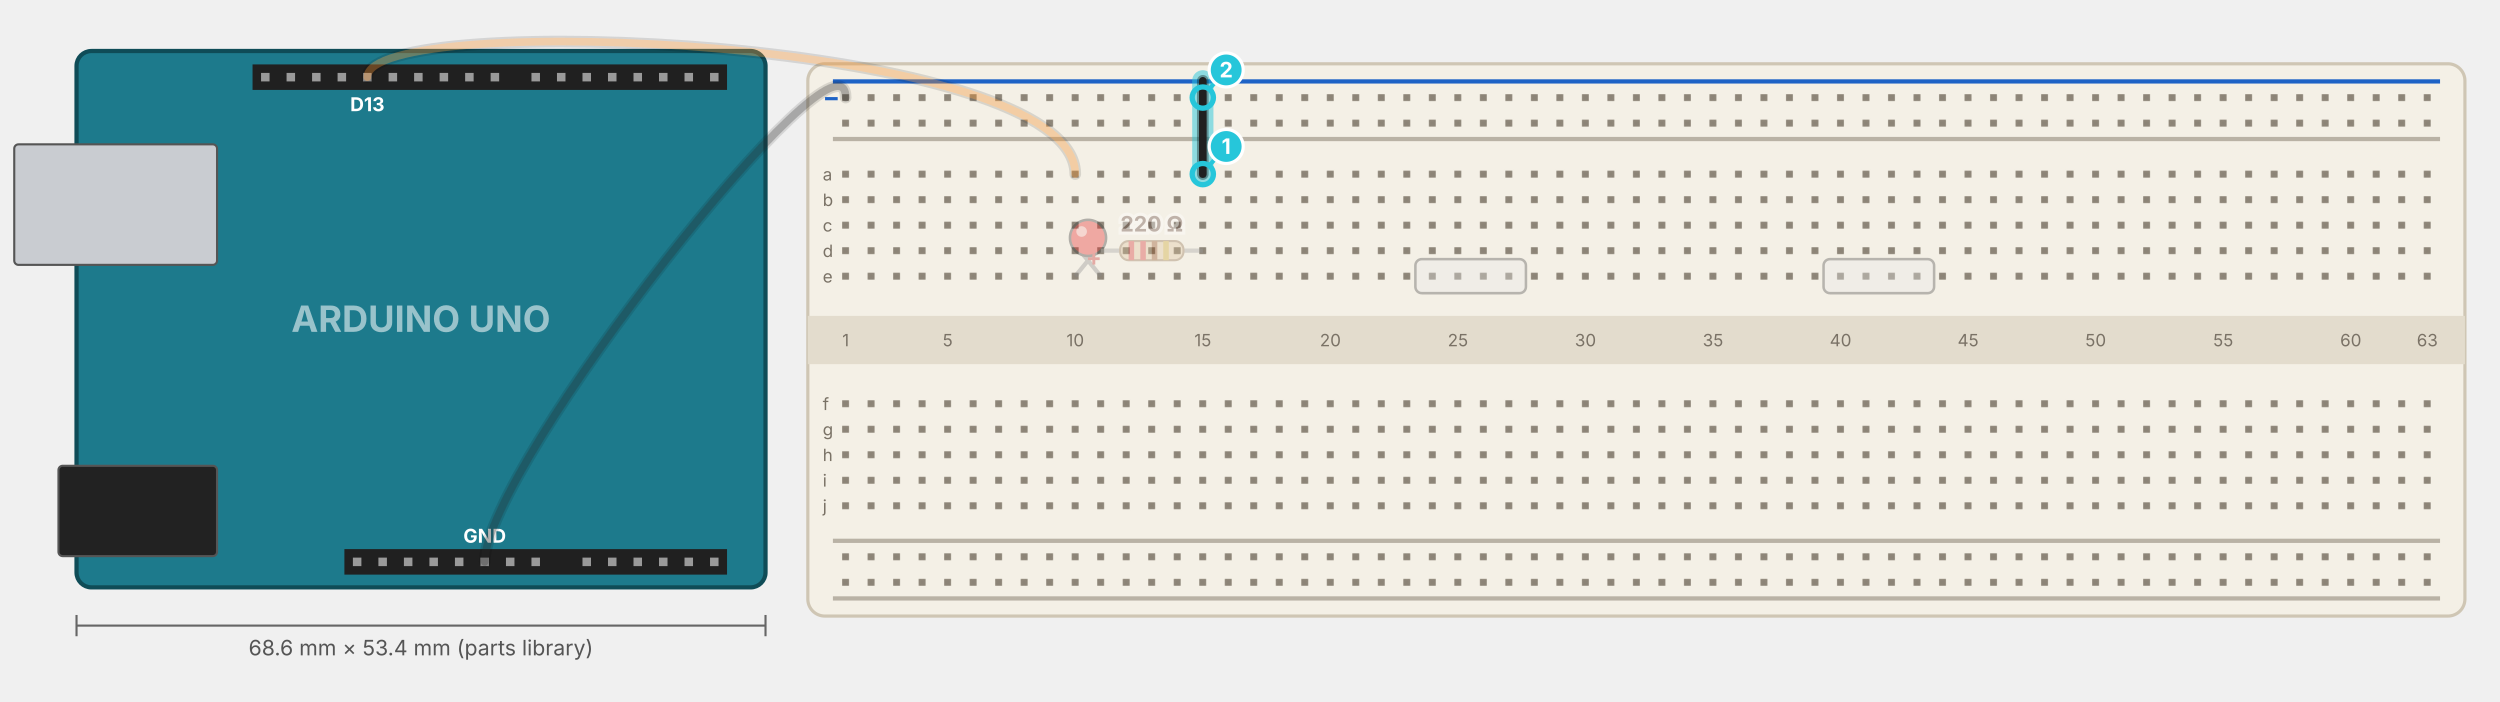
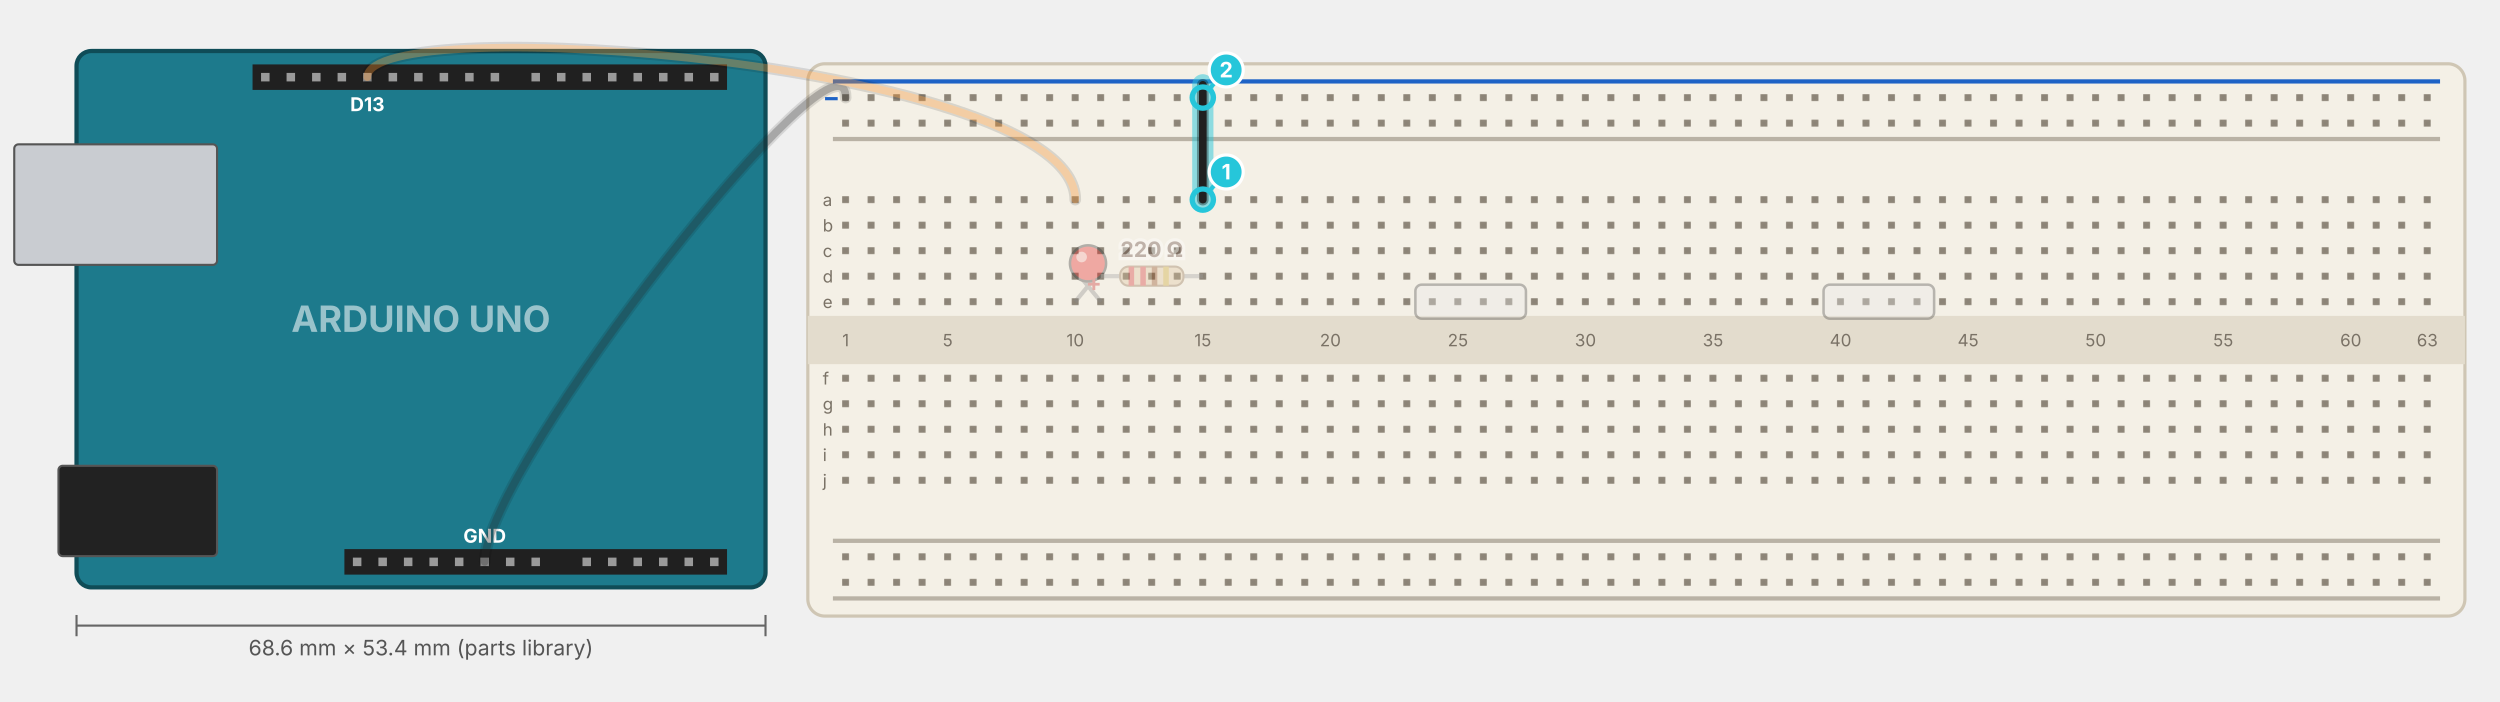
<svg xmlns="http://www.w3.org/2000/svg" viewBox="0 0 1176 330" font-family="system-ui,-apple-system,Segoe UI,sans-serif">
  <rect x="36" y="24" width="324.1" height="252.3" rx="7" fill="#1d7a8c" stroke="#0f4c57" stroke-width="2" />
  <rect x="6.7" y="67.9" width="95.4" height="56.7" rx="2" fill="#c9ccd1" stroke="#555" />
  <rect x="27.5" y="219.1" width="74.6" height="42.5" rx="2" fill="#222" stroke="#555" />
  <rect x="118.8" y="30.3" width="223.2" height="12.0" fill="#202020" />
  <rect x="162.0" y="258.3" width="180.0" height="12.0" fill="#202020" />
  <rect x="166.0" y="262.3" width="4" height="4" fill="#9a9a9a" />
  <rect x="178.0" y="262.3" width="4" height="4" fill="#9a9a9a" />
  <rect x="190.0" y="262.3" width="4" height="4" fill="#9a9a9a" />
  <rect x="202.0" y="262.3" width="4" height="4" fill="#9a9a9a" />
  <rect x="214.0" y="262.3" width="4" height="4" fill="#9a9a9a" />
  <rect x="226.0" y="262.3" width="4" height="4" fill="#9a9a9a" />
  <rect x="238.0" y="262.3" width="4" height="4" fill="#9a9a9a" />
  <rect x="250.0" y="262.3" width="4" height="4" fill="#9a9a9a" />
  <rect x="274.0" y="262.3" width="4" height="4" fill="#9a9a9a" />
  <rect x="286.0" y="262.3" width="4" height="4" fill="#9a9a9a" />
  <rect x="298.0" y="262.3" width="4" height="4" fill="#9a9a9a" />
  <rect x="310.0" y="262.3" width="4" height="4" fill="#9a9a9a" />
  <rect x="322.0" y="262.3" width="4" height="4" fill="#9a9a9a" />
  <rect x="334.0" y="262.3" width="4" height="4" fill="#9a9a9a" />
  <rect x="334.0" y="34.3" width="4" height="4" fill="#9a9a9a" />
  <rect x="322.0" y="34.3" width="4" height="4" fill="#9a9a9a" />
  <rect x="310.0" y="34.3" width="4" height="4" fill="#9a9a9a" />
  <rect x="298.0" y="34.3" width="4" height="4" fill="#9a9a9a" />
  <rect x="286.0" y="34.3" width="4" height="4" fill="#9a9a9a" />
  <rect x="274.0" y="34.3" width="4" height="4" fill="#9a9a9a" />
  <rect x="262.0" y="34.3" width="4" height="4" fill="#9a9a9a" />
  <rect x="250.0" y="34.3" width="4" height="4" fill="#9a9a9a" />
  <rect x="230.8" y="34.3" width="4" height="4" fill="#9a9a9a" />
  <rect x="218.8" y="34.3" width="4" height="4" fill="#9a9a9a" />
  <rect x="206.8" y="34.3" width="4" height="4" fill="#9a9a9a" />
  <rect x="194.8" y="34.3" width="4" height="4" fill="#9a9a9a" />
  <rect x="182.8" y="34.3" width="4" height="4" fill="#9a9a9a" />
  <rect x="170.8" y="34.3" width="4" height="4" fill="#9a9a9a" />
  <rect x="158.8" y="34.3" width="4" height="4" fill="#9a9a9a" />
  <rect x="146.8" y="34.3" width="4" height="4" fill="#9a9a9a" />
  <rect x="134.8" y="34.3" width="4" height="4" fill="#9a9a9a" />
  <rect x="122.8" y="34.3" width="4" height="4" fill="#9a9a9a" />
  <text x="198.0" y="156.1" text-anchor="middle" font-size="17" font-weight="700" fill="#ffffff" opacity=".55">ARDUINO UNO</text>
  <text x="172.8" y="52.3" text-anchor="middle" font-size="9" font-weight="700" fill="#fff">D13</text>
  <text x="228.0" y="255.3" text-anchor="middle" font-size="9" font-weight="700" fill="#fff">GND</text>
  <path d="M36 289.283v10M360.1 289.283v10M36 294.283H360.1" stroke="#666" fill="none" />
  <text x="198.0" y="308.283" text-anchor="middle" font-size="10" fill="#555">68.6 mm × 53.4 mm (parts library)</text>
  <rect x="380" y="30" width="779.5" height="259.8" rx="8" fill="#f4f0e6" stroke="#cfc6b4" stroke-width="1.5" />
  <rect x="380" y="148.6" width="779.5" height="22.7" fill="#e3dccd" />
-   <pattern id="holes" x="391.76" y="75.92" width="12" height="12" patternUnits="userSpaceOnUse">
+   <pattern id="holes" x="391.76" y="87.92" width="12" height="12" patternUnits="userSpaceOnUse">
    <rect x="4.4" y="4.4" width="3.2" height="3.2" fill="#8c8477" />
  </pattern>
-   <rect x="391.8" y="75.9" width="756" height="60" fill="url(#holes)" />
-   <rect x="391.8" y="183.9" width="756" height="60" fill="url(#holes)" />
+   <rect x="391.8" y="87.9" width="756" height="60" fill="url(#holes)" />
+   <rect x="391.8" y="171.9" width="756" height="60" fill="url(#holes)" />
  <rect x="391.8" y="51.9" width="756" height="12" fill="url(#holes)" />
  <line x1="391.8" y1="65.4" x2="1147.8" y2="65.4" stroke="#b9b2a5" stroke-width="2" />
  <rect x="391.8" y="39.9" width="756" height="12" fill="url(#holes)" />
  <line x1="391.8" y1="38.3" x2="1147.8" y2="38.3" stroke="#1e63c6" stroke-width="2" />
  <text x="387" y="49.9" font-size="12" font-weight="700" fill="#1e63c6">−</text>
  <rect x="391.8" y="256.0" width="756" height="12" fill="url(#holes)" />
  <line x1="391.8" y1="254.4" x2="1147.8" y2="254.4" stroke="#b9b2a5" stroke-width="2" />
  <rect x="391.8" y="268.0" width="756" height="12" fill="url(#holes)" />
  <line x1="391.8" y1="281.5" x2="1147.8" y2="281.5" stroke="#b9b2a5" stroke-width="2" />
  <text x="397.8" y="162.9" text-anchor="middle" font-size="8" fill="#7a7266">1</text>
  <text x="445.8" y="162.9" text-anchor="middle" font-size="8" fill="#7a7266">5</text>
  <text x="505.8" y="162.9" text-anchor="middle" font-size="8" fill="#7a7266">10</text>
  <text x="565.8" y="162.9" text-anchor="middle" font-size="8" fill="#7a7266">15</text>
  <text x="625.8" y="162.9" text-anchor="middle" font-size="8" fill="#7a7266">20</text>
  <text x="685.8" y="162.9" text-anchor="middle" font-size="8" fill="#7a7266">25</text>
  <text x="745.8" y="162.9" text-anchor="middle" font-size="8" fill="#7a7266">30</text>
  <text x="805.8" y="162.9" text-anchor="middle" font-size="8" fill="#7a7266">35</text>
  <text x="865.8" y="162.9" text-anchor="middle" font-size="8" fill="#7a7266">40</text>
  <text x="925.8" y="162.9" text-anchor="middle" font-size="8" fill="#7a7266">45</text>
  <text x="985.8" y="162.9" text-anchor="middle" font-size="8" fill="#7a7266">50</text>
  <text x="1045.8" y="162.9" text-anchor="middle" font-size="8" fill="#7a7266">55</text>
  <text x="1105.8" y="162.9" text-anchor="middle" font-size="8" fill="#7a7266">60</text>
  <text x="1141.8" y="162.9" text-anchor="middle" font-size="8" fill="#7a7266">63</text>
-   <text x="387" y="84.9" font-size="8" fill="#7a7266">a</text>
-   <text x="387" y="96.9" font-size="8" fill="#7a7266">b</text>
-   <text x="387" y="108.9" font-size="8" fill="#7a7266">c</text>
-   <text x="387" y="120.9" font-size="8" fill="#7a7266">d</text>
-   <text x="387" y="132.9" font-size="8" fill="#7a7266">e</text>
-   <text x="387" y="192.9" font-size="8" fill="#7a7266">f</text>
-   <text x="387" y="204.9" font-size="8" fill="#7a7266">g</text>
-   <text x="387" y="216.9" font-size="8" fill="#7a7266">h</text>
-   <text x="387" y="228.9" font-size="8" fill="#7a7266">i</text>
-   <text x="387" y="240.9" font-size="8" fill="#7a7266">j</text>
+   <text x="387" y="96.9" font-size="8" fill="#7a7266">a</text>
+   <text x="387" y="108.9" font-size="8" fill="#7a7266">b</text>
+   <text x="387" y="120.9" font-size="8" fill="#7a7266">c</text>
+   <text x="387" y="132.9" font-size="8" fill="#7a7266">d</text>
+   <text x="387" y="144.9" font-size="8" fill="#7a7266">e</text>
+   <text x="387" y="180.9" font-size="8" fill="#7a7266">f</text>
+   <text x="387" y="192.9" font-size="8" fill="#7a7266">g</text>
+   <text x="387" y="204.9" font-size="8" fill="#7a7266">h</text>
+   <text x="387" y="216.9" font-size="8" fill="#7a7266">i</text>
+   <text x="387" y="228.9" font-size="8" fill="#7a7266">j</text>
  <g class="ps-old" opacity=".35">
-     <path d="M505.8 129.9L514.8 118.9M517.8 129.9L508.8 118.9" stroke="#8a8a8a" stroke-width="2" fill="none" />
-     <circle cx="511.8" cy="111.9" r="8.5" fill="#E52323" stroke="#333" stroke-width="1.2" />
-     <circle cx="508.8" cy="108.9" r="2.5" fill="#fff" opacity=".6" />
-     <text x="510.8" y="124.9" font-size="11" font-weight="700" fill="#c62828">+</text>
-     <line x1="517.8" y1="117.9" x2="565.8" y2="117.9" stroke="#9e9e9e" stroke-width="2" />
-     <g transform="translate(541.8 117.9) rotate(0.0)">
+     <path d="M505.8 141.9L514.8 130.9M517.8 141.9L508.8 130.9" stroke="#8a8a8a" stroke-width="2" fill="none" />
+     <circle cx="511.8" cy="123.9" r="8.5" fill="#E52323" stroke="#333" stroke-width="1.2" />
+     <circle cx="508.8" cy="120.9" r="2.5" fill="#fff" opacity=".6" />
+     <text x="510.8" y="136.9" font-size="11" font-weight="700" fill="#c62828">+</text>
+     <line x1="517.8" y1="129.9" x2="565.8" y2="129.9" stroke="#9e9e9e" stroke-width="2" />
+     <g transform="translate(541.8 129.9) rotate(0.0)">
      <rect x="-14.9" y="-4.5" width="29.8" height="9" rx="4" fill="#dcc29a" stroke="#8d6e4a" />
      <rect x="-10.9" y="-4.5" width="2.6" height="9" fill="#d32f2f" />
      <rect x="-5.4" y="-4.5" width="2.6" height="9" fill="#d32f2f" />
      <rect x="0.0" y="-4.5" width="2.6" height="9" fill="#8b4513" />
      <rect x="5.4" y="-4.5" width="2.6" height="9" fill="#c9a227" />
    </g>
-     <text x="541.8" y="108.9" text-anchor="middle" font-size="10" font-weight="700" fill="#5d4037" paint-order="stroke" stroke="#fff" stroke-width="3">220 Ω</text>
-     <rect x="665.8" y="121.9" width="52.0" height="16.0" rx="3" fill="#e9e9e9" stroke="#444" stroke-width="1.2" />
-     <rect x="857.8" y="121.9" width="52.0" height="16.0" rx="3" fill="#e9e9e9" stroke="#444" stroke-width="1.2" />
+     <text x="541.8" y="120.9" text-anchor="middle" font-size="10" font-weight="700" fill="#5d4037" paint-order="stroke" stroke="#fff" stroke-width="3">220 Ω</text>
+     <rect x="665.8" y="133.9" width="52.0" height="16.0" rx="3" fill="#e9e9e9" stroke="#444" stroke-width="1.2" />
+     <rect x="857.8" y="133.9" width="52.0" height="16.0" rx="3" fill="#e9e9e9" stroke="#444" stroke-width="1.2" />
    <path d="M228.0 264.3C228.0 219.9 397.8 4.0 397.8 45.9" stroke="#0005" stroke-width="5.5" fill="none" stroke-linecap="round" />
    <path d="M228.0 264.3C228.0 219.9 397.8 4.0 397.8 45.9" stroke="#202020" stroke-width="3.6" fill="none" stroke-linecap="round" />
-     <path d="M172.8 36.3C172.8 4.0 505.8 18.0 505.8 81.9" stroke="#0005" stroke-width="5.5" fill="none" stroke-linecap="round" />
-     <path d="M172.8 36.3C172.8 4.0 505.8 18.0 505.8 81.9" stroke="#F28C28" stroke-width="3.6" fill="none" stroke-linecap="round" />
+     <path d="M172.8 36.3C172.8 4.0 505.8 30.0 505.8 93.9" stroke="#0005" stroke-width="5.5" fill="none" stroke-linecap="round" />
+     <path d="M172.8 36.3C172.8 4.0 505.8 30.0 505.8 93.9" stroke="#F28C28" stroke-width="3.6" fill="none" stroke-linecap="round" />
  </g>
  <g class="ps-new" data-anim="wire" data-id="wire_led_ground">
-     <path d="M565.8 81.9C565.8 57.9 565.8 21.9 565.8 45.9" stroke="#26c6da" stroke-width="10" fill="none" stroke-linecap="round" opacity=".5" />
-     <path d="M565.8 81.9C565.8 57.9 565.8 21.9 565.8 45.9" stroke="#0005" stroke-width="5.5" fill="none" stroke-linecap="round" />
-     <path d="M565.8 81.9C565.8 57.9 565.8 21.9 565.8 45.9" stroke="#202020" stroke-width="3.6" fill="none" stroke-linecap="round" />
+     <path d="M565.8 93.9C565.8 69.9 565.8 21.9 565.8 45.9" stroke="#26c6da" stroke-width="10" fill="none" stroke-linecap="round" opacity=".5" />
+     <path d="M565.8 93.9C565.8 69.9 565.8 21.9 565.8 45.9" stroke="#0005" stroke-width="5.5" fill="none" stroke-linecap="round" />
+     <path d="M565.8 93.9C565.8 69.9 565.8 21.9 565.8 45.9" stroke="#202020" stroke-width="3.6" fill="none" stroke-linecap="round" />
  </g>
  <g class="ps-marks">
-     <circle cx="565.8" cy="81.9" r="5" fill="none" stroke="#26c6da" stroke-width="2.5" />
-     <line x1="568.8" y1="77.9" x2="576.8" y2="68.9" stroke="#26c6da" stroke-width="2" />
-     <circle cx="576.8" cy="68.9" r="8" fill="#26c6da" stroke="#fff" stroke-width="1.5" />
-     <text x="576.8" y="72.4" text-anchor="middle" font-size="10" font-weight="700" fill="#fff">1</text>
+     <circle cx="565.8" cy="93.9" r="5" fill="none" stroke="#26c6da" stroke-width="2.5" />
+     <line x1="568.8" y1="89.9" x2="576.8" y2="80.9" stroke="#26c6da" stroke-width="2" />
+     <circle cx="576.8" cy="80.9" r="8" fill="#26c6da" stroke="#fff" stroke-width="1.5" />
+     <text x="576.8" y="84.4" text-anchor="middle" font-size="10" font-weight="700" fill="#fff">1</text>
    <circle cx="565.8" cy="45.9" r="5" fill="none" stroke="#26c6da" stroke-width="2.5" />
    <line x1="568.8" y1="41.9" x2="576.8" y2="32.9" stroke="#26c6da" stroke-width="2" />
    <circle cx="576.8" cy="32.9" r="8" fill="#26c6da" stroke="#fff" stroke-width="1.5" />
    <text x="576.8" y="36.4" text-anchor="middle" font-size="10" font-weight="700" fill="#fff">2</text>
  </g>
</svg>
